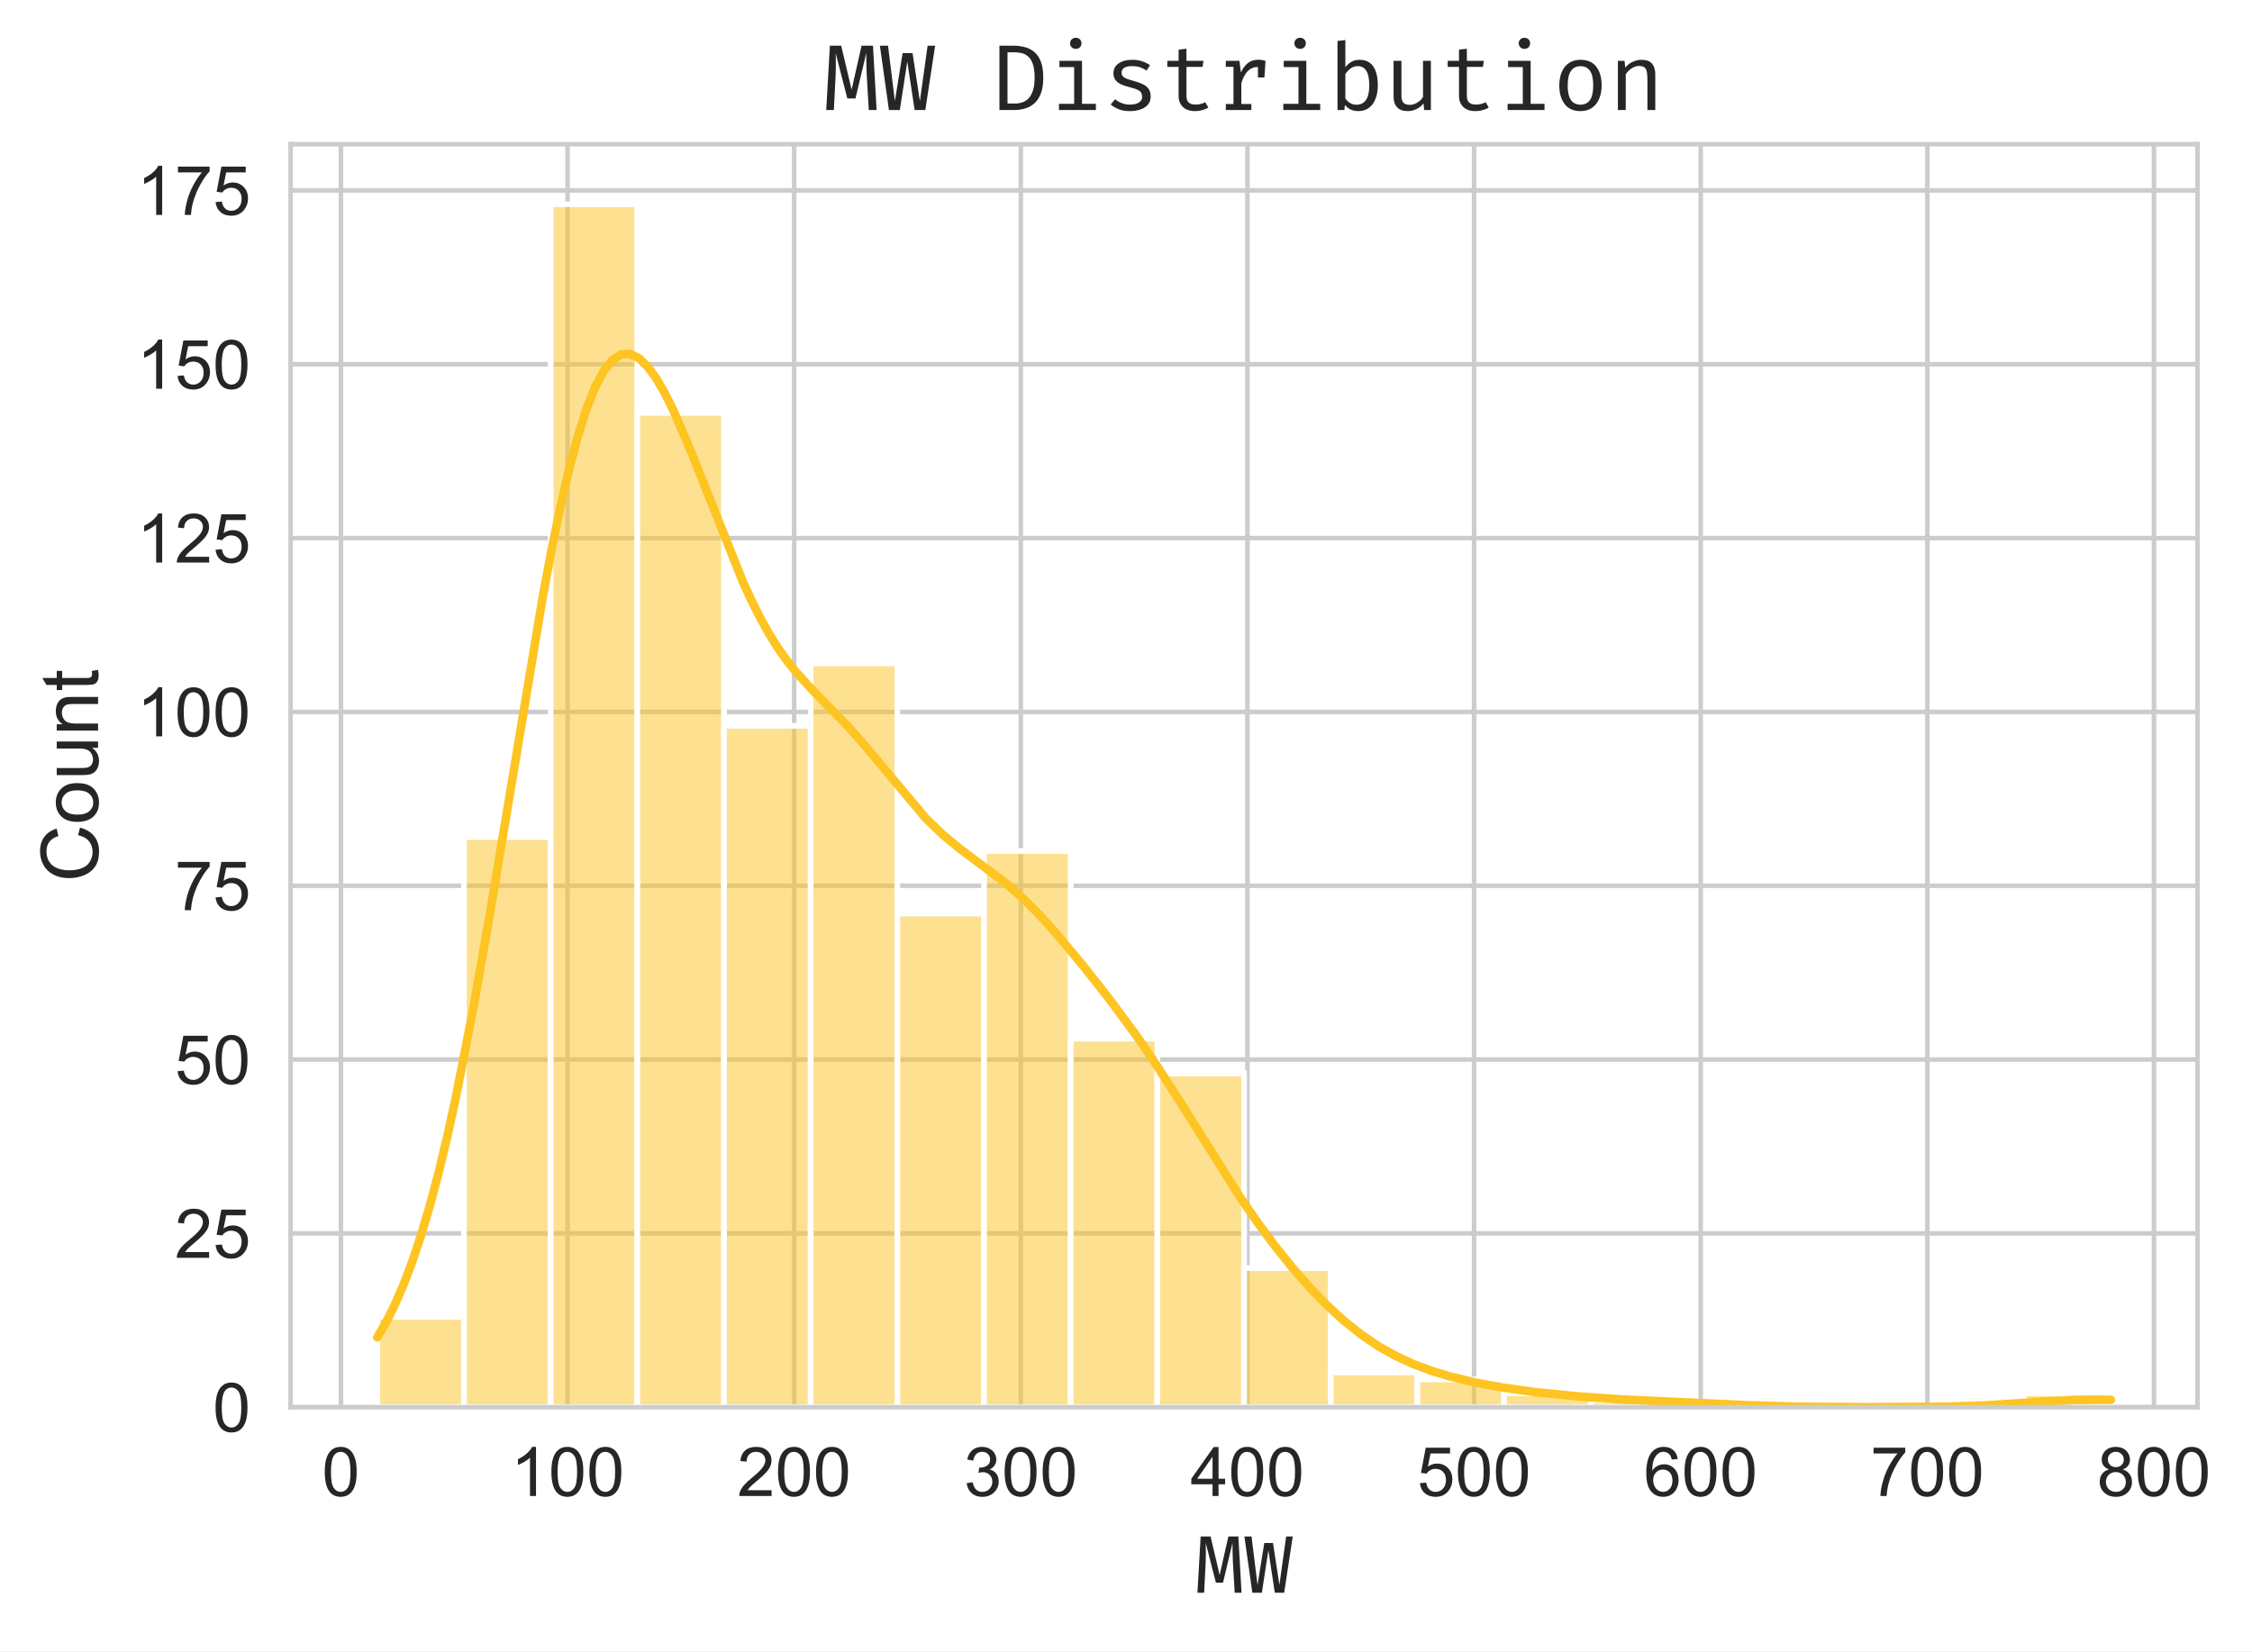
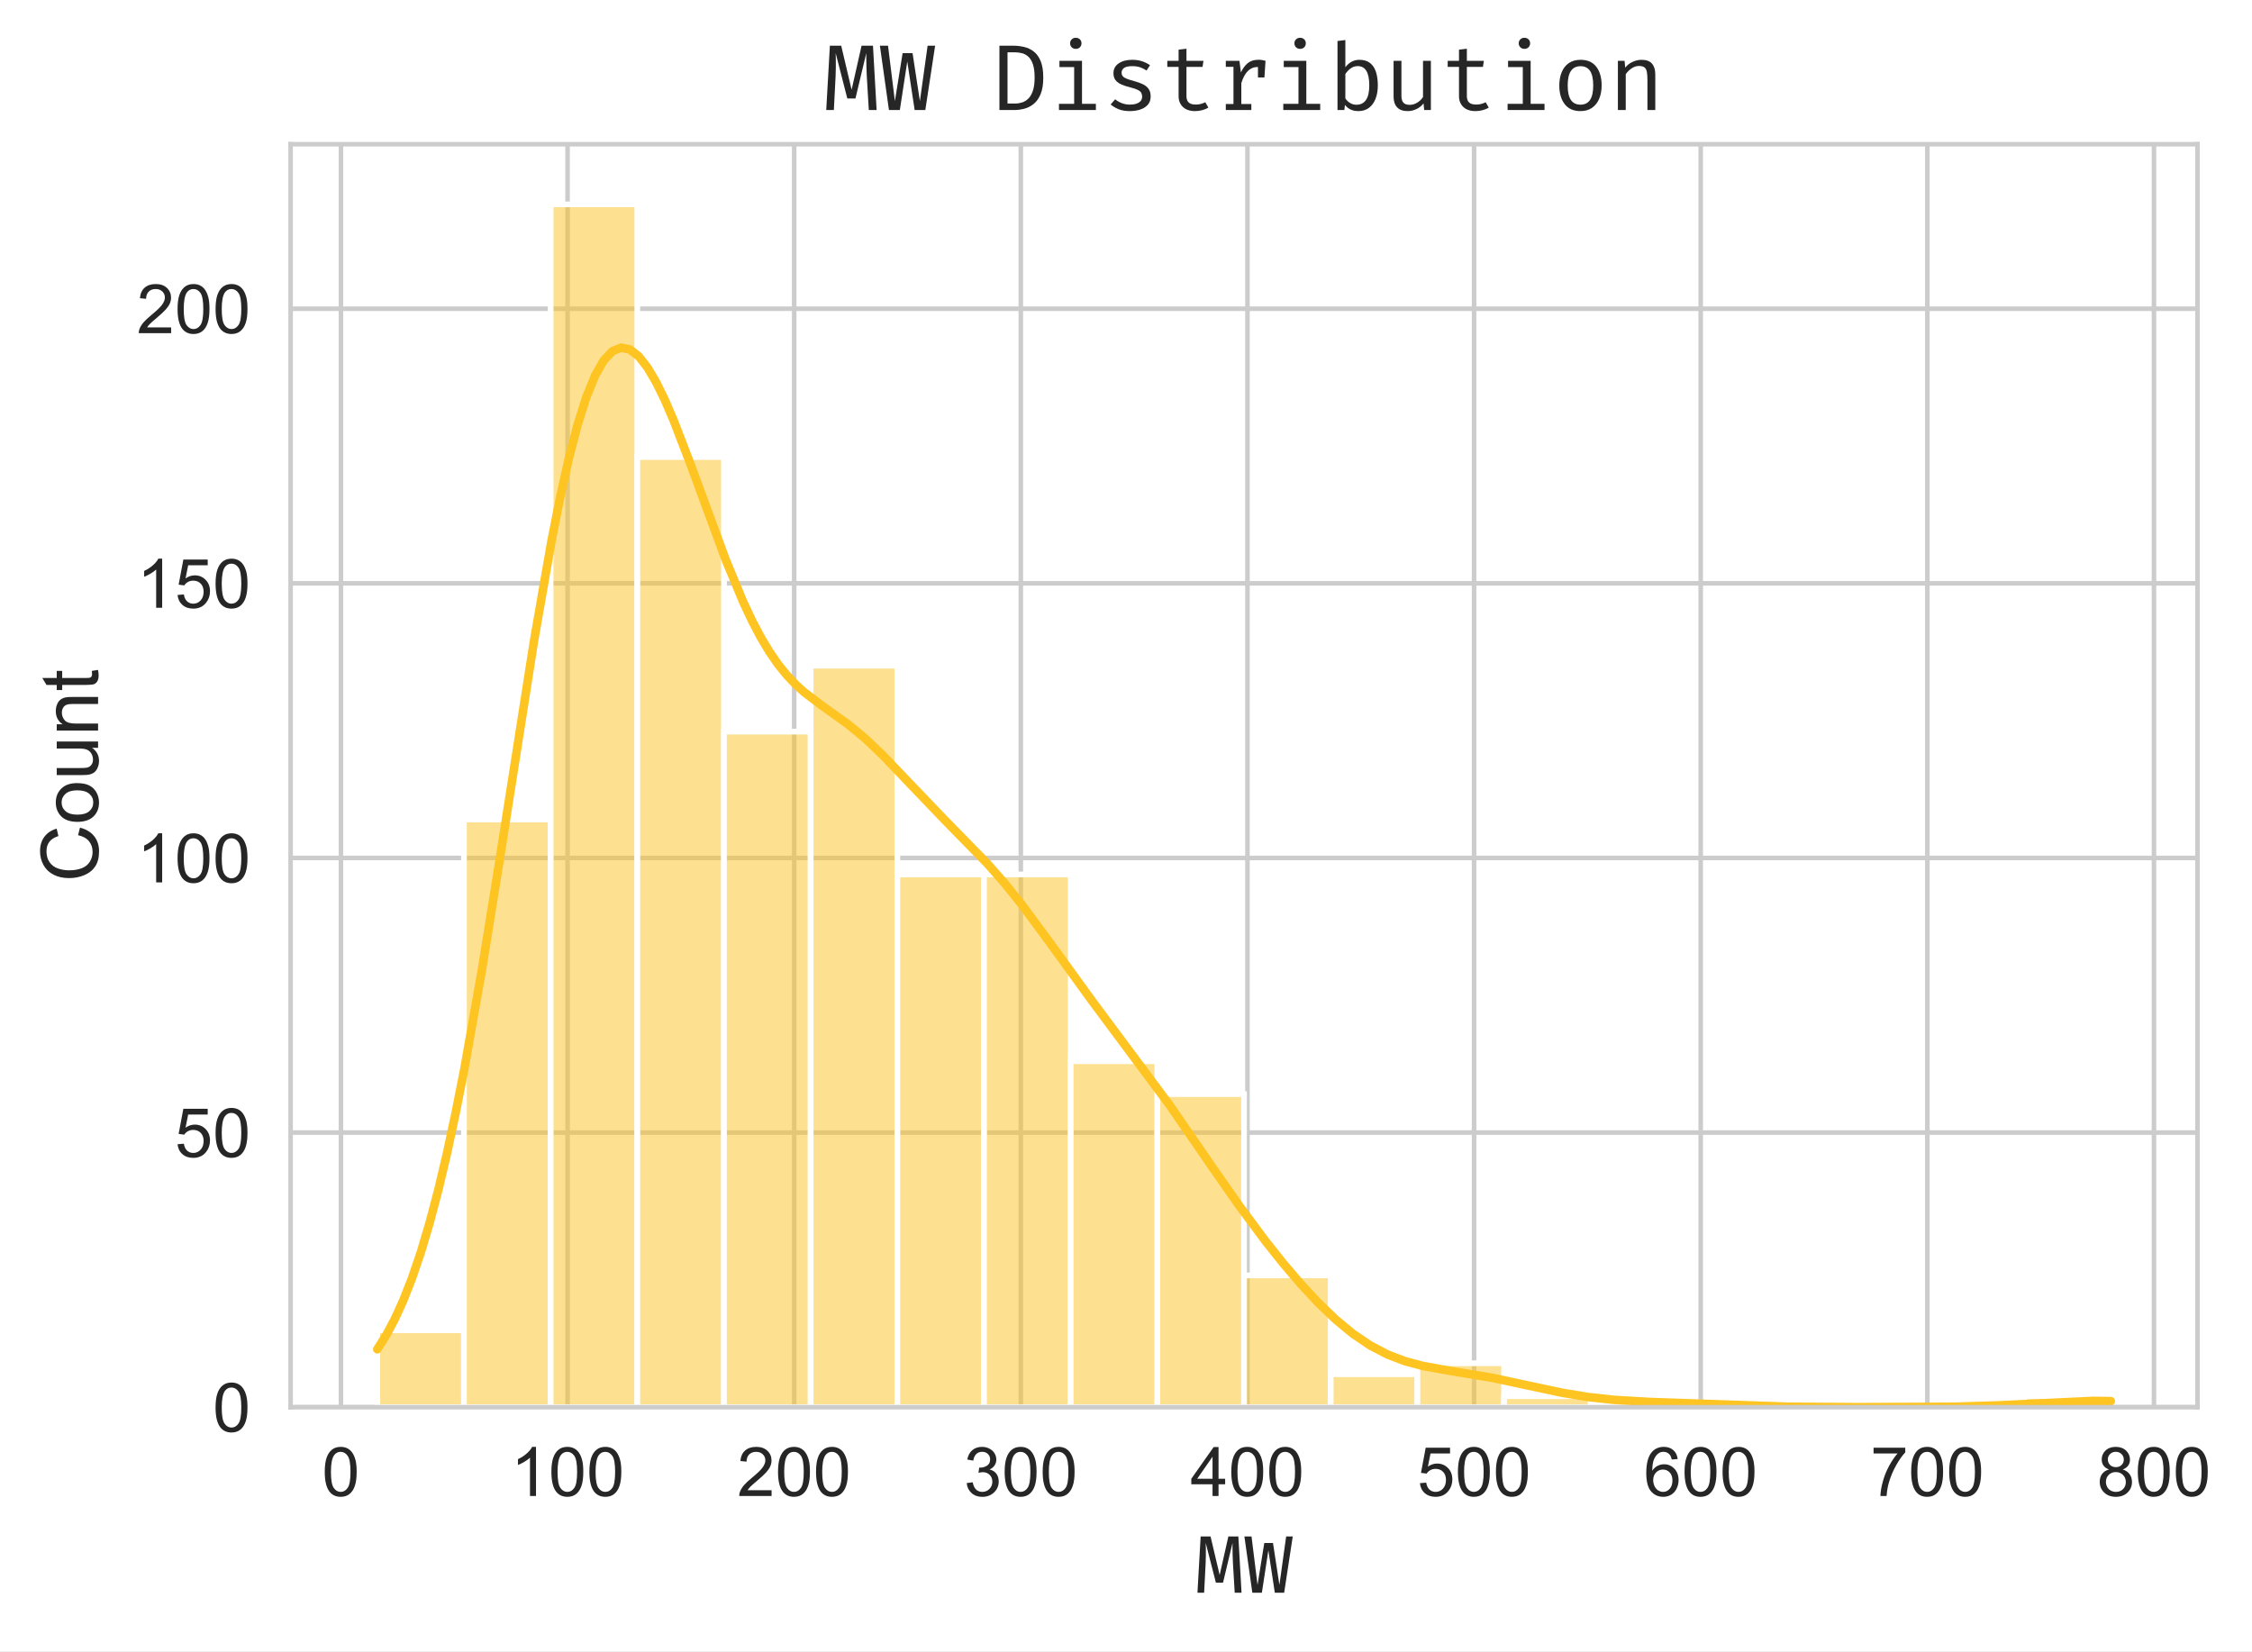
<svg xmlns="http://www.w3.org/2000/svg" xmlns:xlink="http://www.w3.org/1999/xlink" width="395.395pt" height="289.904pt" viewBox="0 0 395.395 289.904" version="1.1">
  <defs>
    <style type="text/css">*{stroke-linejoin: round; stroke-linecap: butt}</style>
  </defs>
  <g id="figure_1">
    <g id="patch_1">
      <path d="M 0 289.904  L 395.395 289.904  L 395.395 0  L 0 0  z " style="fill: #ffffff" />
    </g>
    <g id="axes_1">
      <g id="patch_2">
        <path d="M 51.023 247.08  L 385.823 247.08  L 385.823 25.32  L 51.023 25.32  z " style="fill: #ffffff" />
      </g>
      <g id="matplotlib.axis_1">
        <g id="xtick_1">
          <g id="line2d_1">
-             <path d="M 59.857 247.08  L 59.857 25.32  " clip-path="url(#p0d2b79d521)" style="fill: none; stroke: #cccccc; stroke-width: 0.8; stroke-linecap: round" />
+             <path d="M 59.857 247.08  L 59.857 25.32  " clip-path="url(#p2831a2f405)" style="fill: none; stroke: #cccccc; stroke-width: 0.8; stroke-linecap: round" />
          </g>
          <g id="text_1">
            <g style="fill: #262626" transform="translate(56.52076 262.6694) scale(0.12 -0.12)">
              <defs>
                <path id="ArialMT-30" d="M 266 2259  Q 266 3072 433 3567  Q 600 4063 929 4331  Q 1259 4600 1759 4600  Q 2128 4600 2406 4451  Q 2684 4303 2865 4023  Q 3047 3744 3150 3342  Q 3253 2941 3253 2259  Q 3253 1453 3087 958  Q 2922 463 2592 192  Q 2263 -78 1759 -78  Q 1097 -78 719 397  Q 266 969 266 2259  z M 844 2259  Q 844 1131 1108 757  Q 1372 384 1759 384  Q 2147 384 2411 759  Q 2675 1134 2675 2259  Q 2675 3391 2411 3762  Q 2147 4134 1753 4134  Q 1366 4134 1134 3806  Q 844 3388 844 2259  z " transform="scale(0.015625)" />
              </defs>
              <use xlink:href="#ArialMT-30" />
            </g>
          </g>
        </g>
        <g id="xtick_2">
          <g id="line2d_2">
-             <path d="M 99.648 247.08  L 99.648 25.32  " clip-path="url(#p0d2b79d521)" style="fill: none; stroke: #cccccc; stroke-width: 0.8; stroke-linecap: round" />
+             <path d="M 99.648 247.08  L 99.648 25.32  " clip-path="url(#p2831a2f405)" style="fill: none; stroke: #cccccc; stroke-width: 0.8; stroke-linecap: round" />
          </g>
          <g id="text_2">
            <g style="fill: #262626" transform="translate(89.63863 262.6694) scale(0.12 -0.12)">
              <defs>
                <path id="ArialMT-31" d="M 2384 0  L 1822 0  L 1822 3584  Q 1619 3391 1289 3197  Q 959 3003 697 2906  L 697 3450  Q 1169 3672 1522 3987  Q 1875 4303 2022 4600  L 2384 4600  L 2384 0  z " transform="scale(0.015625)" />
              </defs>
              <use xlink:href="#ArialMT-31" />
              <use xlink:href="#ArialMT-30" transform="translate(55.61523 0)" />
              <use xlink:href="#ArialMT-30" transform="translate(111.2305 0)" />
            </g>
          </g>
        </g>
        <g id="xtick_3">
          <g id="line2d_3">
-             <path d="M 139.439 247.08  L 139.439 25.32  " clip-path="url(#p0d2b79d521)" style="fill: none; stroke: #cccccc; stroke-width: 0.8; stroke-linecap: round" />
+             <path d="M 139.439 247.08  L 139.439 25.32  " clip-path="url(#p2831a2f405)" style="fill: none; stroke: #cccccc; stroke-width: 0.8; stroke-linecap: round" />
          </g>
          <g id="text_3">
            <g style="fill: #262626" transform="translate(129.4296 262.6694) scale(0.12 -0.12)">
              <defs>
                <path id="ArialMT-32" d="M 3222 541  L 3222 0  L 194 0  Q 188 203 259 391  Q 375 700 629 1000  Q 884 1300 1366 1694  Q 2113 2306 2375 2664  Q 2638 3022 2638 3341  Q 2638 3675 2398 3904  Q 2159 4134 1775 4134  Q 1369 4134 1125 3890  Q 881 3647 878 3216  L 300 3275  Q 359 3922 746 4261  Q 1134 4600 1788 4600  Q 2447 4600 2831 4234  Q 3216 3869 3216 3328  Q 3216 3053 3103 2787  Q 2991 2522 2730 2228  Q 2469 1934 1863 1422  Q 1356 997 1212 845  Q 1069 694 975 541  L 3222 541  z " transform="scale(0.015625)" />
              </defs>
              <use xlink:href="#ArialMT-32" />
              <use xlink:href="#ArialMT-30" transform="translate(55.61523 0)" />
              <use xlink:href="#ArialMT-30" transform="translate(111.2305 0)" />
            </g>
          </g>
        </g>
        <g id="xtick_4">
          <g id="line2d_4">
-             <path d="M 179.23 247.08  L 179.23 25.32  " clip-path="url(#p0d2b79d521)" style="fill: none; stroke: #cccccc; stroke-width: 0.8; stroke-linecap: round" />
+             <path d="M 179.23 247.08  L 179.23 25.32  " clip-path="url(#p2831a2f405)" style="fill: none; stroke: #cccccc; stroke-width: 0.8; stroke-linecap: round" />
          </g>
          <g id="text_4">
            <g style="fill: #262626" transform="translate(169.2206 262.6694) scale(0.12 -0.12)">
              <defs>
                <path id="ArialMT-33" d="M 269 1209  L 831 1284  Q 928 806 1161 595  Q 1394 384 1728 384  Q 2125 384 2398 659  Q 2672 934 2672 1341  Q 2672 1728 2419 1979  Q 2166 2231 1775 2231  Q 1616 2231 1378 2169  L 1441 2663  Q 1497 2656 1531 2656  Q 1891 2656 2178 2843  Q 2466 3031 2466 3422  Q 2466 3731 2256 3934  Q 2047 4138 1716 4138  Q 1388 4138 1169 3931  Q 950 3725 888 3313  L 325 3413  Q 428 3978 793 4289  Q 1159 4600 1703 4600  Q 2078 4600 2393 4439  Q 2709 4278 2876 4000  Q 3044 3722 3044 3409  Q 3044 3113 2884 2869  Q 2725 2625 2413 2481  Q 2819 2388 3044 2092  Q 3269 1797 3269 1353  Q 3269 753 2831 336  Q 2394 -81 1725 -81  Q 1122 -81 723 278  Q 325 638 269 1209  z " transform="scale(0.015625)" />
              </defs>
              <use xlink:href="#ArialMT-33" />
              <use xlink:href="#ArialMT-30" transform="translate(55.61523 0)" />
              <use xlink:href="#ArialMT-30" transform="translate(111.2305 0)" />
            </g>
          </g>
        </g>
        <g id="xtick_5">
          <g id="line2d_5">
-             <path d="M 219.021 247.08  L 219.021 25.32  " clip-path="url(#p0d2b79d521)" style="fill: none; stroke: #cccccc; stroke-width: 0.8; stroke-linecap: round" />
+             <path d="M 219.021 247.08  L 219.021 25.32  " clip-path="url(#p2831a2f405)" style="fill: none; stroke: #cccccc; stroke-width: 0.8; stroke-linecap: round" />
          </g>
          <g id="text_5">
            <g style="fill: #262626" transform="translate(209.0116 262.6694) scale(0.12 -0.12)">
              <defs>
                <path id="ArialMT-34" d="M 2069 0  L 2069 1097  L 81 1097  L 81 1613  L 2172 4581  L 2631 4581  L 2631 1613  L 3250 1613  L 3250 1097  L 2631 1097  L 2631 0  L 2069 0  z M 2069 1613  L 2069 3678  L 634 1613  L 2069 1613  z " transform="scale(0.015625)" />
              </defs>
              <use xlink:href="#ArialMT-34" />
              <use xlink:href="#ArialMT-30" transform="translate(55.61523 0)" />
              <use xlink:href="#ArialMT-30" transform="translate(111.2305 0)" />
            </g>
          </g>
        </g>
        <g id="xtick_6">
          <g id="line2d_6">
-             <path d="M 258.812 247.08  L 258.812 25.32  " clip-path="url(#p0d2b79d521)" style="fill: none; stroke: #cccccc; stroke-width: 0.8; stroke-linecap: round" />
+             <path d="M 258.812 247.08  L 258.812 25.32  " clip-path="url(#p2831a2f405)" style="fill: none; stroke: #cccccc; stroke-width: 0.8; stroke-linecap: round" />
          </g>
          <g id="text_6">
            <g style="fill: #262626" transform="translate(248.8026 262.6694) scale(0.12 -0.12)">
              <defs>
                <path id="ArialMT-35" d="M 266 1200  L 856 1250  Q 922 819 1161 601  Q 1400 384 1738 384  Q 2144 384 2425 690  Q 2706 997 2706 1503  Q 2706 1984 2436 2262  Q 2166 2541 1728 2541  Q 1456 2541 1237 2417  Q 1019 2294 894 2097  L 366 2166  L 809 4519  L 3088 4519  L 3088 3981  L 1259 3981  L 1013 2750  Q 1425 3038 1878 3038  Q 2478 3038 2890 2622  Q 3303 2206 3303 1553  Q 3303 931 2941 478  Q 2500 -78 1738 -78  Q 1113 -78 717 272  Q 322 622 266 1200  z " transform="scale(0.015625)" />
              </defs>
              <use xlink:href="#ArialMT-35" />
              <use xlink:href="#ArialMT-30" transform="translate(55.61523 0)" />
              <use xlink:href="#ArialMT-30" transform="translate(111.2305 0)" />
            </g>
          </g>
        </g>
        <g id="xtick_7">
          <g id="line2d_7">
-             <path d="M 298.603 247.08  L 298.603 25.32  " clip-path="url(#p0d2b79d521)" style="fill: none; stroke: #cccccc; stroke-width: 0.8; stroke-linecap: round" />
+             <path d="M 298.603 247.08  L 298.603 25.32  " clip-path="url(#p2831a2f405)" style="fill: none; stroke: #cccccc; stroke-width: 0.8; stroke-linecap: round" />
          </g>
          <g id="text_7">
            <g style="fill: #262626" transform="translate(288.5936 262.6694) scale(0.12 -0.12)">
              <defs>
                <path id="ArialMT-36" d="M 3184 3459  L 2625 3416  Q 2550 3747 2413 3897  Q 2184 4138 1850 4138  Q 1581 4138 1378 3988  Q 1113 3794 959 3422  Q 806 3050 800 2363  Q 1003 2672 1297 2822  Q 1591 2972 1913 2972  Q 2475 2972 2870 2558  Q 3266 2144 3266 1488  Q 3266 1056 3080 686  Q 2894 316 2569 119  Q 2244 -78 1831 -78  Q 1128 -78 684 439  Q 241 956 241 2144  Q 241 3472 731 4075  Q 1159 4600 1884 4600  Q 2425 4600 2770 4297  Q 3116 3994 3184 3459  z M 888 1484  Q 888 1194 1011 928  Q 1134 663 1356 523  Q 1578 384 1822 384  Q 2178 384 2434 671  Q 2691 959 2691 1453  Q 2691 1928 2437 2201  Q 2184 2475 1800 2475  Q 1419 2475 1153 2201  Q 888 1928 888 1484  z " transform="scale(0.015625)" />
              </defs>
              <use xlink:href="#ArialMT-36" />
              <use xlink:href="#ArialMT-30" transform="translate(55.61523 0)" />
              <use xlink:href="#ArialMT-30" transform="translate(111.2305 0)" />
            </g>
          </g>
        </g>
        <g id="xtick_8">
          <g id="line2d_8">
-             <path d="M 338.394 247.08  L 338.394 25.32  " clip-path="url(#p0d2b79d521)" style="fill: none; stroke: #cccccc; stroke-width: 0.8; stroke-linecap: round" />
+             <path d="M 338.394 247.08  L 338.394 25.32  " clip-path="url(#p2831a2f405)" style="fill: none; stroke: #cccccc; stroke-width: 0.8; stroke-linecap: round" />
          </g>
          <g id="text_8">
            <g style="fill: #262626" transform="translate(328.3845 262.6694) scale(0.12 -0.12)">
              <defs>
                <path id="ArialMT-37" d="M 303 3981  L 303 4522  L 3269 4522  L 3269 4084  Q 2831 3619 2401 2847  Q 1972 2075 1738 1259  Q 1569 684 1522 0  L 944 0  Q 953 541 1156 1306  Q 1359 2072 1739 2783  Q 2119 3494 2547 3981  L 303 3981  z " transform="scale(0.015625)" />
              </defs>
              <use xlink:href="#ArialMT-37" />
              <use xlink:href="#ArialMT-30" transform="translate(55.61523 0)" />
              <use xlink:href="#ArialMT-30" transform="translate(111.2305 0)" />
            </g>
          </g>
        </g>
        <g id="xtick_9">
          <g id="line2d_9">
-             <path d="M 378.185 247.08  L 378.185 25.32  " clip-path="url(#p0d2b79d521)" style="fill: none; stroke: #cccccc; stroke-width: 0.8; stroke-linecap: round" />
+             <path d="M 378.185 247.08  L 378.185 25.32  " clip-path="url(#p2831a2f405)" style="fill: none; stroke: #cccccc; stroke-width: 0.8; stroke-linecap: round" />
          </g>
          <g id="text_9">
            <g style="fill: #262626" transform="translate(368.1755 262.6694) scale(0.12 -0.12)">
              <defs>
                <path id="ArialMT-38" d="M 1131 2484  Q 781 2613 612 2850  Q 444 3088 444 3419  Q 444 3919 803 4259  Q 1163 4600 1759 4600  Q 2359 4600 2725 4251  Q 3091 3903 3091 3403  Q 3091 3084 2923 2848  Q 2756 2613 2416 2484  Q 2838 2347 3058 2040  Q 3278 1734 3278 1309  Q 3278 722 2862 322  Q 2447 -78 1769 -78  Q 1091 -78 675 323  Q 259 725 259 1325  Q 259 1772 486 2073  Q 713 2375 1131 2484  z M 1019 3438  Q 1019 3113 1228 2906  Q 1438 2700 1772 2700  Q 2097 2700 2305 2904  Q 2513 3109 2513 3406  Q 2513 3716 2298 3927  Q 2084 4138 1766 4138  Q 1444 4138 1231 3931  Q 1019 3725 1019 3438  z M 838 1322  Q 838 1081 952 856  Q 1066 631 1291 507  Q 1516 384 1775 384  Q 2178 384 2440 643  Q 2703 903 2703 1303  Q 2703 1709 2433 1975  Q 2163 2241 1756 2241  Q 1359 2241 1098 1978  Q 838 1716 838 1322  z " transform="scale(0.015625)" />
              </defs>
              <use xlink:href="#ArialMT-38" />
              <use xlink:href="#ArialMT-30" transform="translate(55.61523 0)" />
              <use xlink:href="#ArialMT-30" transform="translate(111.2305 0)" />
            </g>
          </g>
        </g>
        <g id="text_10">
          <g style="fill: #262626" transform="translate(209.8063 279.6594) scale(0.14 -0.14)">
            <defs>
              <path id="FiraCode-Regular-4d" d="M 3482 4519  L 3738 0  L 3190 0  L 3049 2360  Q 3033 2675 3024 3003  Q 3016 3331 3013 3598  Q 3010 3866 3013 3998  L 2252 811  L 1680 811  L 863 3998  Q 870 3870 873 3591  Q 876 3312 873 2980  Q 870 2649 857 2366  L 735 0  L 200 0  L 456 4519  L 1251 4519  L 1982 1424  L 2681 4519  L 3482 4519  z " transform="scale(0.015625)" />
              <path id="FiraCode-Regular-57" d="M 3909 4519  L 3220 0  L 2471 0  L 1953 3410  L 1431 0  L 666 0  L 30 4519  L 601 4519  L 1083 627  L 1625 3994  L 2324 3994  L 2839 627  L 3381 4519  L 3909 4519  z " transform="scale(0.015625)" />
            </defs>
            <use xlink:href="#FiraCode-Regular-4d" />
            <use xlink:href="#FiraCode-Regular-57" transform="translate(61.53845 0)" />
          </g>
        </g>
      </g>
      <g id="matplotlib.axis_2">
        <g id="ytick_1">
          <g id="line2d_10">
-             <path d="M 51.023 247.08  L 385.823 247.08  " clip-path="url(#p0d2b79d521)" style="fill: none; stroke: #cccccc; stroke-width: 0.8; stroke-linecap: round" />
+             <path d="M 51.023 247.08  L 385.823 247.08  " clip-path="url(#p2831a2f405)" style="fill: none; stroke: #cccccc; stroke-width: 0.8; stroke-linecap: round" />
          </g>
          <g id="text_11">
            <g style="fill: #262626" transform="translate(37.34969 251.3747) scale(0.12 -0.12)">
              <use xlink:href="#ArialMT-30" />
            </g>
          </g>
        </g>
        <g id="ytick_2">
          <g id="line2d_11">
-             <path d="M 51.023 216.56  L 385.823 216.56  " clip-path="url(#p0d2b79d521)" style="fill: none; stroke: #cccccc; stroke-width: 0.8; stroke-linecap: round" />
+             <path d="M 51.023 198.861  L 385.823 198.861  " clip-path="url(#p2831a2f405)" style="fill: none; stroke: #cccccc; stroke-width: 0.8; stroke-linecap: round" />
          </g>
          <g id="text_12">
-             <g style="fill: #262626" transform="translate(30.67656 220.8545) scale(0.12 -0.12)">
-               <use xlink:href="#ArialMT-32" />
-               <use xlink:href="#ArialMT-35" transform="translate(55.61523 0)" />
+             <g style="fill: #262626" transform="translate(30.67656 203.1555) scale(0.12 -0.12)">
+               <use xlink:href="#ArialMT-35" />
+               <use xlink:href="#ArialMT-30" transform="translate(55.61523 0)" />
            </g>
          </g>
        </g>
        <g id="ytick_3">
          <g id="line2d_12">
-             <path d="M 51.023 186.04  L 385.823 186.04  " clip-path="url(#p0d2b79d521)" style="fill: none; stroke: #cccccc; stroke-width: 0.8; stroke-linecap: round" />
+             <path d="M 51.023 150.642  L 385.823 150.642  " clip-path="url(#p2831a2f405)" style="fill: none; stroke: #cccccc; stroke-width: 0.8; stroke-linecap: round" />
          </g>
          <g id="text_13">
-             <g style="fill: #262626" transform="translate(30.67656 190.3342) scale(0.12 -0.12)">
-               <use xlink:href="#ArialMT-35" />
-               <use xlink:href="#ArialMT-30" transform="translate(55.61523 0)" />
+             <g style="fill: #262626" transform="translate(24.00344 154.9363) scale(0.12 -0.12)">
+               <use xlink:href="#ArialMT-31" />
+               <use xlink:href="#ArialMT-30" transform="translate(55.61523 0)" />
+               <use xlink:href="#ArialMT-30" transform="translate(111.2305 0)" />
            </g>
          </g>
        </g>
        <g id="ytick_4">
          <g id="line2d_13">
-             <path d="M 51.023 155.519  L 385.823 155.519  " clip-path="url(#p0d2b79d521)" style="fill: none; stroke: #cccccc; stroke-width: 0.8; stroke-linecap: round" />
+             <path d="M 51.023 102.422  L 385.823 102.422  " clip-path="url(#p2831a2f405)" style="fill: none; stroke: #cccccc; stroke-width: 0.8; stroke-linecap: round" />
          </g>
          <g id="text_14">
-             <g style="fill: #262626" transform="translate(30.67656 159.814) scale(0.12 -0.12)">
-               <use xlink:href="#ArialMT-37" />
+             <g style="fill: #262626" transform="translate(24.00344 106.7172) scale(0.12 -0.12)">
+               <use xlink:href="#ArialMT-31" />
              <use xlink:href="#ArialMT-35" transform="translate(55.61523 0)" />
+               <use xlink:href="#ArialMT-30" transform="translate(111.2305 0)" />
            </g>
          </g>
        </g>
        <g id="ytick_5">
          <g id="line2d_14">
-             <path d="M 51.023 124.999  L 385.823 124.999  " clip-path="url(#p0d2b79d521)" style="fill: none; stroke: #cccccc; stroke-width: 0.8; stroke-linecap: round" />
+             <path d="M 51.023 54.203  L 385.823 54.203  " clip-path="url(#p2831a2f405)" style="fill: none; stroke: #cccccc; stroke-width: 0.8; stroke-linecap: round" />
          </g>
          <g id="text_15">
-             <g style="fill: #262626" transform="translate(24.00344 129.2938) scale(0.12 -0.12)">
-               <use xlink:href="#ArialMT-31" />
-               <use xlink:href="#ArialMT-30" transform="translate(55.61523 0)" />
-               <use xlink:href="#ArialMT-30" transform="translate(111.2305 0)" />
-             </g>
-           </g>
-         </g>
-         <g id="ytick_6">
-           <g id="line2d_15">
-             <path d="M 51.023 94.479  L 385.823 94.479  " clip-path="url(#p0d2b79d521)" style="fill: none; stroke: #cccccc; stroke-width: 0.8; stroke-linecap: round" />
-           </g>
-           <g id="text_16">
-             <g style="fill: #262626" transform="translate(24.00344 98.77353) scale(0.12 -0.12)">
-               <use xlink:href="#ArialMT-31" />
-               <use xlink:href="#ArialMT-32" transform="translate(55.61523 0)" />
-               <use xlink:href="#ArialMT-35" transform="translate(111.2305 0)" />
-             </g>
-           </g>
-         </g>
-         <g id="ytick_7">
-           <g id="line2d_16">
-             <path d="M 51.023 63.959  L 385.823 63.959  " clip-path="url(#p0d2b79d521)" style="fill: none; stroke: #cccccc; stroke-width: 0.8; stroke-linecap: round" />
-           </g>
-           <g id="text_17">
-             <g style="fill: #262626" transform="translate(24.00344 68.2533) scale(0.12 -0.12)">
-               <use xlink:href="#ArialMT-31" />
-               <use xlink:href="#ArialMT-35" transform="translate(55.61523 0)" />
-               <use xlink:href="#ArialMT-30" transform="translate(111.2305 0)" />
-             </g>
-           </g>
-         </g>
-         <g id="ytick_8">
-           <g id="line2d_17">
-             <path d="M 51.023 33.438  L 385.823 33.438  " clip-path="url(#p0d2b79d521)" style="fill: none; stroke: #cccccc; stroke-width: 0.8; stroke-linecap: round" />
-           </g>
-           <g id="text_18">
-             <g style="fill: #262626" transform="translate(24.00344 37.73307) scale(0.12 -0.12)">
-               <use xlink:href="#ArialMT-31" />
-               <use xlink:href="#ArialMT-37" transform="translate(55.61523 0)" />
-               <use xlink:href="#ArialMT-35" transform="translate(111.2305 0)" />
-             </g>
-           </g>
-         </g>
-         <g id="text_19">
+             <g style="fill: #262626" transform="translate(24.00344 58.49797) scale(0.12 -0.12)">
+               <use xlink:href="#ArialMT-32" />
+               <use xlink:href="#ArialMT-30" transform="translate(55.61523 0)" />
+               <use xlink:href="#ArialMT-30" transform="translate(111.2305 0)" />
+             </g>
+           </g>
+         </g>
+         <g id="text_16">
          <g style="fill: #262626" transform="translate(17.22094 154.878) rotate(-90) scale(0.14 -0.14)">
            <defs>
              <path id="ArialMT-43" d="M 3763 1606  L 4369 1453  Q 4178 706 3683 314  Q 3188 -78 2472 -78  Q 1731 -78 1267 223  Q 803 525 561 1097  Q 319 1669 319 2325  Q 319 3041 592 3573  Q 866 4106 1370 4382  Q 1875 4659 2481 4659  Q 3169 4659 3637 4309  Q 4106 3959 4291 3325  L 3694 3184  Q 3534 3684 3231 3912  Q 2928 4141 2469 4141  Q 1941 4141 1586 3887  Q 1231 3634 1087 3207  Q 944 2781 944 2328  Q 944 1744 1114 1308  Q 1284 872 1643 656  Q 2003 441 2422 441  Q 2931 441 3284 734  Q 3638 1028 3763 1606  z " transform="scale(0.015625)" />
              <path id="ArialMT-6f" d="M 213 1659  Q 213 2581 725 3025  Q 1153 3394 1769 3394  Q 2453 3394 2887 2945  Q 3322 2497 3322 1706  Q 3322 1066 3130 698  Q 2938 331 2570 128  Q 2203 -75 1769 -75  Q 1072 -75 642 372  Q 213 819 213 1659  z M 791 1659  Q 791 1022 1069 705  Q 1347 388 1769 388  Q 2188 388 2466 706  Q 2744 1025 2744 1678  Q 2744 2294 2464 2611  Q 2184 2928 1769 2928  Q 1347 2928 1069 2612  Q 791 2297 791 1659  z " transform="scale(0.015625)" />
              <path id="ArialMT-75" d="M 2597 0  L 2597 488  Q 2209 -75 1544 -75  Q 1250 -75 995 37  Q 741 150 617 320  Q 494 491 444 738  Q 409 903 409 1263  L 409 3319  L 972 3319  L 972 1478  Q 972 1038 1006 884  Q 1059 663 1231 536  Q 1403 409 1656 409  Q 1909 409 2131 539  Q 2353 669 2445 892  Q 2538 1116 2538 1541  L 2538 3319  L 3100 3319  L 3100 0  L 2597 0  z " transform="scale(0.015625)" />
              <path id="ArialMT-6e" d="M 422 0  L 422 3319  L 928 3319  L 928 2847  Q 1294 3394 1984 3394  Q 2284 3394 2536 3286  Q 2788 3178 2913 3003  Q 3038 2828 3088 2588  Q 3119 2431 3119 2041  L 3119 0  L 2556 0  L 2556 2019  Q 2556 2363 2490 2533  Q 2425 2703 2258 2804  Q 2091 2906 1866 2906  Q 1506 2906 1245 2678  Q 984 2450 984 1813  L 984 0  L 422 0  z " transform="scale(0.015625)" />
              <path id="ArialMT-74" d="M 1650 503  L 1731 6  Q 1494 -44 1306 -44  Q 1000 -44 831 53  Q 663 150 594 308  Q 525 466 525 972  L 525 2881  L 113 2881  L 113 3319  L 525 3319  L 525 4141  L 1084 4478  L 1084 3319  L 1650 3319  L 1650 2881  L 1084 2881  L 1084 941  Q 1084 700 1114 631  Q 1144 563 1211 522  Q 1278 481 1403 481  Q 1497 481 1650 503  z " transform="scale(0.015625)" />
            </defs>
            <use xlink:href="#ArialMT-43" />
            <use xlink:href="#ArialMT-6f" transform="translate(72.2168 0)" />
            <use xlink:href="#ArialMT-75" transform="translate(127.832 0)" />
            <use xlink:href="#ArialMT-6e" transform="translate(183.4473 0)" />
            <use xlink:href="#ArialMT-74" transform="translate(239.0625 0)" />
          </g>
        </g>
      </g>
      <g id="patch_3">
-         <path d="M 66.241 247.08  L 81.459 247.08  L 81.459 231.209  L 66.241 231.209  z " clip-path="url(#p0d2b79d521)" style="fill: #fdc422; fill-opacity: 0.5; stroke: #ffffff; stroke-linejoin: miter" />
+         <path d="M 66.241 247.08  L 81.459 247.08  L 81.459 233.579  L 66.241 233.579  z " clip-path="url(#p2831a2f405)" style="fill: #fdc422; fill-opacity: 0.5; stroke: #ffffff; stroke-linejoin: miter" />
      </g>
      <g id="patch_4">
-         <path d="M 81.459 247.08  L 96.677 247.08  L 96.677 146.974  L 81.459 146.974  z " clip-path="url(#p0d2b79d521)" style="fill: #fdc422; fill-opacity: 0.5; stroke: #ffffff; stroke-linejoin: miter" />
+         <path d="M 81.459 247.08  L 96.677 247.08  L 96.677 143.891  L 81.459 143.891  z " clip-path="url(#p2831a2f405)" style="fill: #fdc422; fill-opacity: 0.5; stroke: #ffffff; stroke-linejoin: miter" />
      </g>
      <g id="patch_5">
-         <path d="M 96.677 247.08  L 111.896 247.08  L 111.896 35.88  L 96.677 35.88  z " clip-path="url(#p0d2b79d521)" style="fill: #fdc422; fill-opacity: 0.5; stroke: #ffffff; stroke-linejoin: miter" />
+         <path d="M 96.677 247.08  L 111.896 247.08  L 111.896 35.88  L 96.677 35.88  z " clip-path="url(#p2831a2f405)" style="fill: #fdc422; fill-opacity: 0.5; stroke: #ffffff; stroke-linejoin: miter" />
      </g>
      <g id="patch_6">
-         <path d="M 111.896 247.08  L 127.114 247.08  L 127.114 72.504  L 111.896 72.504  z " clip-path="url(#p0d2b79d521)" style="fill: #fdc422; fill-opacity: 0.5; stroke: #ffffff; stroke-linejoin: miter" />
+         <path d="M 111.896 247.08  L 127.114 247.08  L 127.114 80.242  L 111.896 80.242  z " clip-path="url(#p2831a2f405)" style="fill: #fdc422; fill-opacity: 0.5; stroke: #ffffff; stroke-linejoin: miter" />
      </g>
      <g id="patch_7">
-         <path d="M 127.114 247.08  L 142.332 247.08  L 142.332 127.441  L 127.114 127.441  z " clip-path="url(#p0d2b79d521)" style="fill: #fdc422; fill-opacity: 0.5; stroke: #ffffff; stroke-linejoin: miter" />
+         <path d="M 127.114 247.08  L 142.332 247.08  L 142.332 128.461  L 127.114 128.461  z " clip-path="url(#p2831a2f405)" style="fill: #fdc422; fill-opacity: 0.5; stroke: #ffffff; stroke-linejoin: miter" />
      </g>
      <g id="patch_8">
-         <path d="M 142.332 247.08  L 157.55 247.08  L 157.55 116.453  L 142.332 116.453  z " clip-path="url(#p0d2b79d521)" style="fill: #fdc422; fill-opacity: 0.5; stroke: #ffffff; stroke-linejoin: miter" />
+         <path d="M 142.332 247.08  L 157.55 247.08  L 157.55 116.888  L 142.332 116.888  z " clip-path="url(#p2831a2f405)" style="fill: #fdc422; fill-opacity: 0.5; stroke: #ffffff; stroke-linejoin: miter" />
      </g>
      <g id="patch_9">
-         <path d="M 157.55 247.08  L 172.768 247.08  L 172.768 160.403  L 157.55 160.403  z " clip-path="url(#p0d2b79d521)" style="fill: #fdc422; fill-opacity: 0.5; stroke: #ffffff; stroke-linejoin: miter" />
+         <path d="M 157.55 247.08  L 172.768 247.08  L 172.768 153.535  L 157.55 153.535  z " clip-path="url(#p2831a2f405)" style="fill: #fdc422; fill-opacity: 0.5; stroke: #ffffff; stroke-linejoin: miter" />
      </g>
      <g id="patch_10">
-         <path d="M 172.768 247.08  L 187.986 247.08  L 187.986 149.415  L 172.768 149.415  z " clip-path="url(#p0d2b79d521)" style="fill: #fdc422; fill-opacity: 0.5; stroke: #ffffff; stroke-linejoin: miter" />
+         <path d="M 172.768 247.08  L 187.986 247.08  L 187.986 153.535  L 172.768 153.535  z " clip-path="url(#p2831a2f405)" style="fill: #fdc422; fill-opacity: 0.5; stroke: #ffffff; stroke-linejoin: miter" />
      </g>
      <g id="patch_11">
-         <path d="M 187.986 247.08  L 203.205 247.08  L 203.205 182.377  L 187.986 182.377  z " clip-path="url(#p0d2b79d521)" style="fill: #fdc422; fill-opacity: 0.5; stroke: #ffffff; stroke-linejoin: miter" />
+         <path d="M 187.986 247.08  L 203.205 247.08  L 203.205 186.324  L 187.986 186.324  z " clip-path="url(#p2831a2f405)" style="fill: #fdc422; fill-opacity: 0.5; stroke: #ffffff; stroke-linejoin: miter" />
      </g>
      <g id="patch_12">
-         <path d="M 203.205 247.08  L 218.423 247.08  L 218.423 188.481  L 203.205 188.481  z " clip-path="url(#p0d2b79d521)" style="fill: #fdc422; fill-opacity: 0.5; stroke: #ffffff; stroke-linejoin: miter" />
+         <path d="M 203.205 247.08  L 218.423 247.08  L 218.423 192.11  L 203.205 192.11  z " clip-path="url(#p2831a2f405)" style="fill: #fdc422; fill-opacity: 0.5; stroke: #ffffff; stroke-linejoin: miter" />
      </g>
      <g id="patch_13">
-         <path d="M 218.423 247.08  L 233.641 247.08  L 233.641 222.664  L 218.423 222.664  z " clip-path="url(#p0d2b79d521)" style="fill: #fdc422; fill-opacity: 0.5; stroke: #ffffff; stroke-linejoin: miter" />
+         <path d="M 218.423 247.08  L 233.641 247.08  L 233.641 223.935  L 218.423 223.935  z " clip-path="url(#p2831a2f405)" style="fill: #fdc422; fill-opacity: 0.5; stroke: #ffffff; stroke-linejoin: miter" />
      </g>
      <g id="patch_14">
-         <path d="M 233.641 247.08  L 248.859 247.08  L 248.859 240.976  L 233.641 240.976  z " clip-path="url(#p0d2b79d521)" style="fill: #fdc422; fill-opacity: 0.5; stroke: #ffffff; stroke-linejoin: miter" />
+         <path d="M 233.641 247.08  L 248.859 247.08  L 248.859 241.294  L 233.641 241.294  z " clip-path="url(#p2831a2f405)" style="fill: #fdc422; fill-opacity: 0.5; stroke: #ffffff; stroke-linejoin: miter" />
      </g>
      <g id="patch_15">
-         <path d="M 248.859 247.08  L 264.077 247.08  L 264.077 242.197  L 248.859 242.197  z " clip-path="url(#p0d2b79d521)" style="fill: #fdc422; fill-opacity: 0.5; stroke: #ffffff; stroke-linejoin: miter" />
+         <path d="M 248.859 247.08  L 264.077 247.08  L 264.077 239.365  L 248.859 239.365  z " clip-path="url(#p2831a2f405)" style="fill: #fdc422; fill-opacity: 0.5; stroke: #ffffff; stroke-linejoin: miter" />
      </g>
      <g id="patch_16">
-         <path d="M 264.077 247.08  L 279.296 247.08  L 279.296 244.638  L 264.077 244.638  z " clip-path="url(#p0d2b79d521)" style="fill: #fdc422; fill-opacity: 0.5; stroke: #ffffff; stroke-linejoin: miter" />
+         <path d="M 264.077 247.08  L 279.296 247.08  L 279.296 245.151  L 264.077 245.151  z " clip-path="url(#p2831a2f405)" style="fill: #fdc422; fill-opacity: 0.5; stroke: #ffffff; stroke-linejoin: miter" />
      </g>
      <g id="patch_17">
-         <path d="M 279.296 247.08  L 294.514 247.08  L 294.514 245.859  L 279.296 245.859  z " clip-path="url(#p0d2b79d521)" style="fill: #fdc422; fill-opacity: 0.5; stroke: #ffffff; stroke-linejoin: miter" />
+         <path d="M 279.296 247.08  L 294.514 247.08  L 294.514 246.116  L 279.296 246.116  z " clip-path="url(#p2831a2f405)" style="fill: #fdc422; fill-opacity: 0.5; stroke: #ffffff; stroke-linejoin: miter" />
      </g>
      <g id="patch_18">
-         <path d="M 294.514 247.08  L 309.732 247.08  L 309.732 247.08  L 294.514 247.08  z " clip-path="url(#p0d2b79d521)" style="fill: #fdc422; fill-opacity: 0.5; stroke: #ffffff; stroke-linejoin: miter" />
+         <path d="M 294.514 247.08  L 309.732 247.08  L 309.732 247.08  L 294.514 247.08  z " clip-path="url(#p2831a2f405)" style="fill: #fdc422; fill-opacity: 0.5; stroke: #ffffff; stroke-linejoin: miter" />
      </g>
      <g id="patch_19">
-         <path d="M 309.732 247.08  L 324.95 247.08  L 324.95 247.08  L 309.732 247.08  z " clip-path="url(#p0d2b79d521)" style="fill: #fdc422; fill-opacity: 0.5; stroke: #ffffff; stroke-linejoin: miter" />
+         <path d="M 309.732 247.08  L 324.95 247.08  L 324.95 247.08  L 309.732 247.08  z " clip-path="url(#p2831a2f405)" style="fill: #fdc422; fill-opacity: 0.5; stroke: #ffffff; stroke-linejoin: miter" />
      </g>
      <g id="patch_20">
-         <path d="M 324.95 247.08  L 340.168 247.08  L 340.168 247.08  L 324.95 247.08  z " clip-path="url(#p0d2b79d521)" style="fill: #fdc422; fill-opacity: 0.5; stroke: #ffffff; stroke-linejoin: miter" />
+         <path d="M 324.95 247.08  L 340.168 247.08  L 340.168 247.08  L 324.95 247.08  z " clip-path="url(#p2831a2f405)" style="fill: #fdc422; fill-opacity: 0.5; stroke: #ffffff; stroke-linejoin: miter" />
      </g>
      <g id="patch_21">
-         <path d="M 340.168 247.08  L 355.386 247.08  L 355.386 247.08  L 340.168 247.08  z " clip-path="url(#p0d2b79d521)" style="fill: #fdc422; fill-opacity: 0.5; stroke: #ffffff; stroke-linejoin: miter" />
+         <path d="M 340.168 247.08  L 355.386 247.08  L 355.386 247.08  L 340.168 247.08  z " clip-path="url(#p2831a2f405)" style="fill: #fdc422; fill-opacity: 0.5; stroke: #ffffff; stroke-linejoin: miter" />
      </g>
      <g id="patch_22">
-         <path d="M 355.386 247.08  L 370.605 247.08  L 370.605 244.638  L 355.386 244.638  z " clip-path="url(#p0d2b79d521)" style="fill: #fdc422; fill-opacity: 0.5; stroke: #ffffff; stroke-linejoin: miter" />
-       </g>
-       <g id="line2d_18">
-         <path d="M 66.241 234.812  L 67.77 232.186  L 69.3 229.133  L 70.829 225.613  L 72.359 221.585  L 73.888 217.012  L 75.418 211.865  L 76.947 206.124  L 78.477 199.779  L 80.006 192.837  L 83.065 177.267  L 86.124 159.823  L 95.301 104.745  L 96.83 96.62  L 98.36 89.169  L 99.889 82.504  L 101.419 76.715  L 102.948 71.867  L 104.478 67.997  L 106.007 65.115  L 107.537 63.207  L 109.066 62.234  L 110.595 62.14  L 112.125 62.855  L 113.654 64.296  L 115.184 66.376  L 116.713 69.002  L 118.243 72.082  L 121.302 79.226  L 130.479 102.273  L 132.008 105.581  L 133.537 108.607  L 135.067 111.339  L 136.596 113.779  L 138.126 115.949  L 139.655 117.884  L 142.714 121.252  L 148.832 127.487  L 151.891 130.953  L 162.597 143.734  L 165.656 146.669  L 168.715 149.168  L 176.363 154.879  L 179.421 157.552  L 182.48 160.611  L 185.539 164.009  L 190.128 169.52  L 194.716 175.336  L 199.304 181.529  L 202.363 185.962  L 206.952 193.075  L 217.658 210.087  L 220.717 214.534  L 223.776 218.677  L 226.835 222.5  L 229.894 225.995  L 232.953 229.15  L 236.012 231.95  L 239.071 234.381  L 242.13 236.441  L 245.188 238.149  L 248.247 239.545  L 251.306 240.684  L 254.365 241.619  L 258.954 242.735  L 263.542 243.591  L 269.66 244.443  L 277.307 245.21  L 284.955 245.731  L 306.367 246.708  L 315.544 246.99  L 327.78 247.074  L 341.545 246.994  L 349.192 246.735  L 358.369 246.12  L 364.487 245.787  L 369.075 245.756  L 370.605 245.795  L 370.605 245.795  " clip-path="url(#p0d2b79d521)" style="fill: none; stroke: #fdc422; stroke-width: 1.5; stroke-linecap: round" />
+         <path d="M 355.386 247.08  L 370.605 247.08  L 370.605 245.151  L 355.386 245.151  z " clip-path="url(#p2831a2f405)" style="fill: #fdc422; fill-opacity: 0.5; stroke: #ffffff; stroke-linejoin: miter" />
+       </g>
+       <g id="line2d_15">
+         <path d="M 66.241 236.906  L 67.77 234.492  L 69.3 231.634  L 70.829 228.278  L 72.359 224.375  L 73.888 219.879  L 75.418 214.752  L 76.947 208.968  L 78.477 202.514  L 80.006 195.394  L 81.536 187.633  L 84.595 170.392  L 87.654 151.429  L 93.771 112.459  L 96.83 94.969  L 98.36 87.267  L 99.889 80.431  L 101.419 74.56  L 102.948 69.723  L 104.478 65.958  L 106.007 63.275  L 107.537 61.651  L 109.066 61.039  L 110.595 61.368  L 112.125 62.551  L 113.654 64.488  L 115.184 67.072  L 116.713 70.192  L 118.243 73.739  L 121.302 81.687  L 127.42 98.3  L 130.479 105.677  L 132.008 108.926  L 133.537 111.838  L 135.067 114.402  L 136.596 116.621  L 138.126 118.52  L 139.655 120.137  L 141.185 121.523  L 144.244 123.852  L 148.832 127.128  L 151.891 129.653  L 154.95 132.558  L 159.538 137.361  L 165.656 143.749  L 173.304 151.577  L 176.363 155.053  L 179.421 158.86  L 184.01 165.07  L 191.657 175.628  L 205.422 194.131  L 213.07 205.253  L 217.658 211.815  L 222.246 217.99  L 225.305 221.831  L 228.364 225.419  L 231.423 228.713  L 234.482 231.655  L 237.541 234.184  L 240.6 236.252  L 243.659 237.848  L 246.718 239.01  L 249.777 239.825  L 254.365 240.656  L 262.013 241.925  L 268.13 243.234  L 274.248 244.539  L 278.837 245.294  L 283.425 245.794  L 289.543 246.152  L 314.014 246.999  L 326.25 247.076  L 343.074 247.004  L 350.722 246.763  L 367.546 245.969  L 370.605 246.019  L 370.605 246.019  " clip-path="url(#p2831a2f405)" style="fill: none; stroke: #fdc422; stroke-width: 1.5; stroke-linecap: round" />
      </g>
      <g id="patch_23">
        <path d="M 51.023 247.08  L 51.023 25.32  " style="fill: none; stroke: #cccccc; stroke-width: 0.8; stroke-linejoin: miter; stroke-linecap: square" />
      </g>
      <g id="patch_24">
        <path d="M 385.823 247.08  L 385.823 25.32  " style="fill: none; stroke: #cccccc; stroke-width: 0.8; stroke-linejoin: miter; stroke-linecap: square" />
      </g>
      <g id="patch_25">
        <path d="M 51.023 247.08  L 385.823 247.08  " style="fill: none; stroke: #cccccc; stroke-width: 0.8; stroke-linejoin: miter; stroke-linecap: square" />
      </g>
      <g id="patch_26">
        <path d="M 51.023 25.32  L 385.823 25.32  " style="fill: none; stroke: #cccccc; stroke-width: 0.8; stroke-linejoin: miter; stroke-linecap: square" />
      </g>
-       <g id="text_20">
+       <g id="text_17">
        <g style="fill: #262626" transform="translate(144.5666 19.32) scale(0.16 -0.16)">
          <defs>
            <path id="FiraCode-Regular-20" transform="scale(0.015625)" />
            <path id="FiraCode-Regular-44" d="M 3627 2281  Q 3627 1572 3443 1124  Q 3259 676 2957 431  Q 2655 187 2295 93  Q 1936 0 1585 0  L 548 0  L 548 4519  L 1513 4519  Q 1910 4519 2286 4430  Q 2662 4342 2965 4104  Q 3269 3866 3448 3426  Q 3627 2987 3627 2281  z M 3020 2281  Q 3020 2872 2895 3226  Q 2770 3581 2566 3758  Q 2363 3935 2122 3994  Q 1881 4053 1648 4053  L 1116 4053  L 1116 456  L 1654 456  Q 1897 456 2140 533  Q 2383 610 2581 807  Q 2780 1004 2900 1362  Q 3020 1720 3020 2281  z " transform="scale(0.015625)" />
            <path id="FiraCode-Regular-69" d="M 1969 5074  Q 2153 5074 2263 4962  Q 2373 4851 2373 4690  Q 2373 4523 2263 4409  Q 2153 4296 1969 4296  Q 1795 4296 1683 4409  Q 1572 4523 1572 4690  Q 1572 4851 1683 4962  Q 1795 5074 1969 5074  z M 2409 3456  L 2409 437  L 3384 437  L 3384 0  L 791 0  L 791 437  L 1858 437  L 1858 3019  L 824 3019  L 824 3456  L 2409 3456  z " transform="scale(0.015625)" />
            <path id="FiraCode-Regular-73" d="M 1835 381  Q 2235 381 2465 528  Q 2695 676 2695 929  Q 2695 1083 2637 1198  Q 2580 1313 2402 1406  Q 2225 1500 1858 1592  Q 1500 1680 1236 1796  Q 972 1913 825 2100  Q 679 2288 679 2586  Q 679 3023 1043 3275  Q 1408 3528 1992 3528  Q 2409 3528 2719 3416  Q 3029 3305 3246 3147  L 3003 2773  Q 2809 2908 2571 2995  Q 2334 3082 1999 3082  Q 1592 3082 1421 2955  Q 1251 2829 1251 2629  Q 1251 2475 1334 2374  Q 1418 2274 1618 2195  Q 1818 2117 2169 2022  Q 2508 1930 2760 1805  Q 3013 1680 3152 1478  Q 3292 1277 3292 955  Q 3292 587 3082 359  Q 2872 131 2539 28  Q 2206 -75 1835 -75  Q 1365 -75 1035 61  Q 706 197 483 391  L 798 755  Q 1001 587 1265 484  Q 1529 381 1835 381  z " transform="scale(0.015625)" />
            <path id="FiraCode-Regular-74" d="M 3404 174  Q 3226 56 2973 -9  Q 2721 -75 2478 -75  Q 1920 -75 1618 217  Q 1316 509 1316 968  L 1316 3029  L 522 3029  L 522 3456  L 1316 3456  L 1316 4240  L 1868 4306  L 1868 3456  L 3062 3456  L 2997 3029  L 1868 3029  L 1868 975  Q 1868 686 2020 535  Q 2173 384 2527 384  Q 2721 384 2885 430  Q 3049 476 3190 548  L 3404 174  z " transform="scale(0.015625)" />
            <path id="FiraCode-Regular-72" d="M 693 0  L 693 423  L 1231 423  L 1231 3033  L 693 3033  L 693 3456  L 1651 3456  L 1753 2639  Q 1953 3065 2238 3298  Q 2524 3531 2993 3531  Q 3138 3531 3251 3510  Q 3364 3489 3482 3456  L 3404 2288  L 2951 2288  L 2951 3023  Q 2937 3023 2921 3023  Q 2127 3023 1782 1887  L 1782 423  L 2485 423  L 2485 0  L 693 0  z " transform="scale(0.015625)" />
            <path id="FiraCode-Regular-62" d="M 1211 3006  Q 1398 3256 1649 3392  Q 1900 3528 2196 3528  Q 2659 3528 2944 3305  Q 3230 3082 3361 2676  Q 3492 2271 3492 1730  Q 3492 1208 3336 799  Q 3180 391 2875 158  Q 2570 -75 2124 -75  Q 1523 -75 1182 358  L 1142 0  L 660 0  L 660 4848  L 1211 4917  L 1211 3006  z M 1992 371  Q 2425 371 2658 705  Q 2892 1040 2892 1733  Q 2892 3085 2078 3085  Q 1789 3085 1569 2913  Q 1349 2741 1211 2530  L 1211 817  Q 1346 610 1551 490  Q 1756 371 1992 371  z " transform="scale(0.015625)" />
            <path id="FiraCode-Regular-75" d="M 1211 3456  L 1211 1008  Q 1211 666 1352 515  Q 1493 364 1792 364  Q 2078 364 2332 526  Q 2586 689 2727 912  L 2727 3456  L 3279 3456  L 3279 0  L 2809 0  L 2764 466  Q 2560 203 2259 64  Q 1959 -75 1657 -75  Q 1155 -75 907 192  Q 660 459 660 942  L 660 3456  L 1211 3456  z " transform="scale(0.015625)" />
            <path id="FiraCode-Regular-6f" d="M 1976 3528  Q 2708 3528 3082 3039  Q 3456 2550 3456 1730  Q 3456 1201 3285 794  Q 3115 387 2783 156  Q 2452 -75 1969 -75  Q 1237 -75 860 417  Q 483 909 483 1723  Q 483 2255 653 2663  Q 824 3072 1157 3300  Q 1490 3528 1976 3528  z M 1976 3079  Q 1529 3079 1301 2747  Q 1073 2416 1073 1723  Q 1073 1037 1298 707  Q 1523 377 1969 377  Q 2416 377 2640 708  Q 2865 1040 2865 1730  Q 2865 2419 2642 2749  Q 2419 3079 1976 3079  z " transform="scale(0.015625)" />
            <path id="FiraCode-Regular-6e" d="M 660 0  L 660 3456  L 1129 3456  L 1172 2977  Q 1382 3243 1697 3385  Q 2012 3528 2314 3528  Q 2823 3528 3054 3259  Q 3285 2990 3285 2511  L 3285 0  L 2734 0  L 2734 2104  Q 2734 2458 2694 2674  Q 2655 2891 2529 2993  Q 2403 3095 2143 3095  Q 1940 3095 1761 3006  Q 1582 2918 1442 2785  Q 1303 2652 1211 2517  L 1211 0  L 660 0  z " transform="scale(0.015625)" />
          </defs>
          <use xlink:href="#FiraCode-Regular-4d" />
          <use xlink:href="#FiraCode-Regular-57" transform="translate(61.53845 0)" />
          <use xlink:href="#FiraCode-Regular-20" transform="translate(123.0769 0)" />
          <use xlink:href="#FiraCode-Regular-44" transform="translate(184.6154 0)" />
          <use xlink:href="#FiraCode-Regular-69" transform="translate(246.1538 0)" />
          <use xlink:href="#FiraCode-Regular-73" transform="translate(307.6923 0)" />
          <use xlink:href="#FiraCode-Regular-74" transform="translate(369.2307 0)" />
          <use xlink:href="#FiraCode-Regular-72" transform="translate(430.7692 0)" />
          <use xlink:href="#FiraCode-Regular-69" transform="translate(492.3076 0)" />
          <use xlink:href="#FiraCode-Regular-62" transform="translate(553.8461 0)" />
          <use xlink:href="#FiraCode-Regular-75" transform="translate(615.3845 0)" />
          <use xlink:href="#FiraCode-Regular-74" transform="translate(676.923 0)" />
          <use xlink:href="#FiraCode-Regular-69" transform="translate(738.4614 0)" />
          <use xlink:href="#FiraCode-Regular-6f" transform="translate(799.9999 0)" />
          <use xlink:href="#FiraCode-Regular-6e" transform="translate(861.5383 0)" />
        </g>
      </g>
    </g>
  </g>
  <defs>
-     <clipPath id="p0d2b79d521">
+     <clipPath id="p2831a2f405">
      <rect x="51.023" y="25.32" width="334.8" height="221.76" />
    </clipPath>
  </defs>
</svg>
